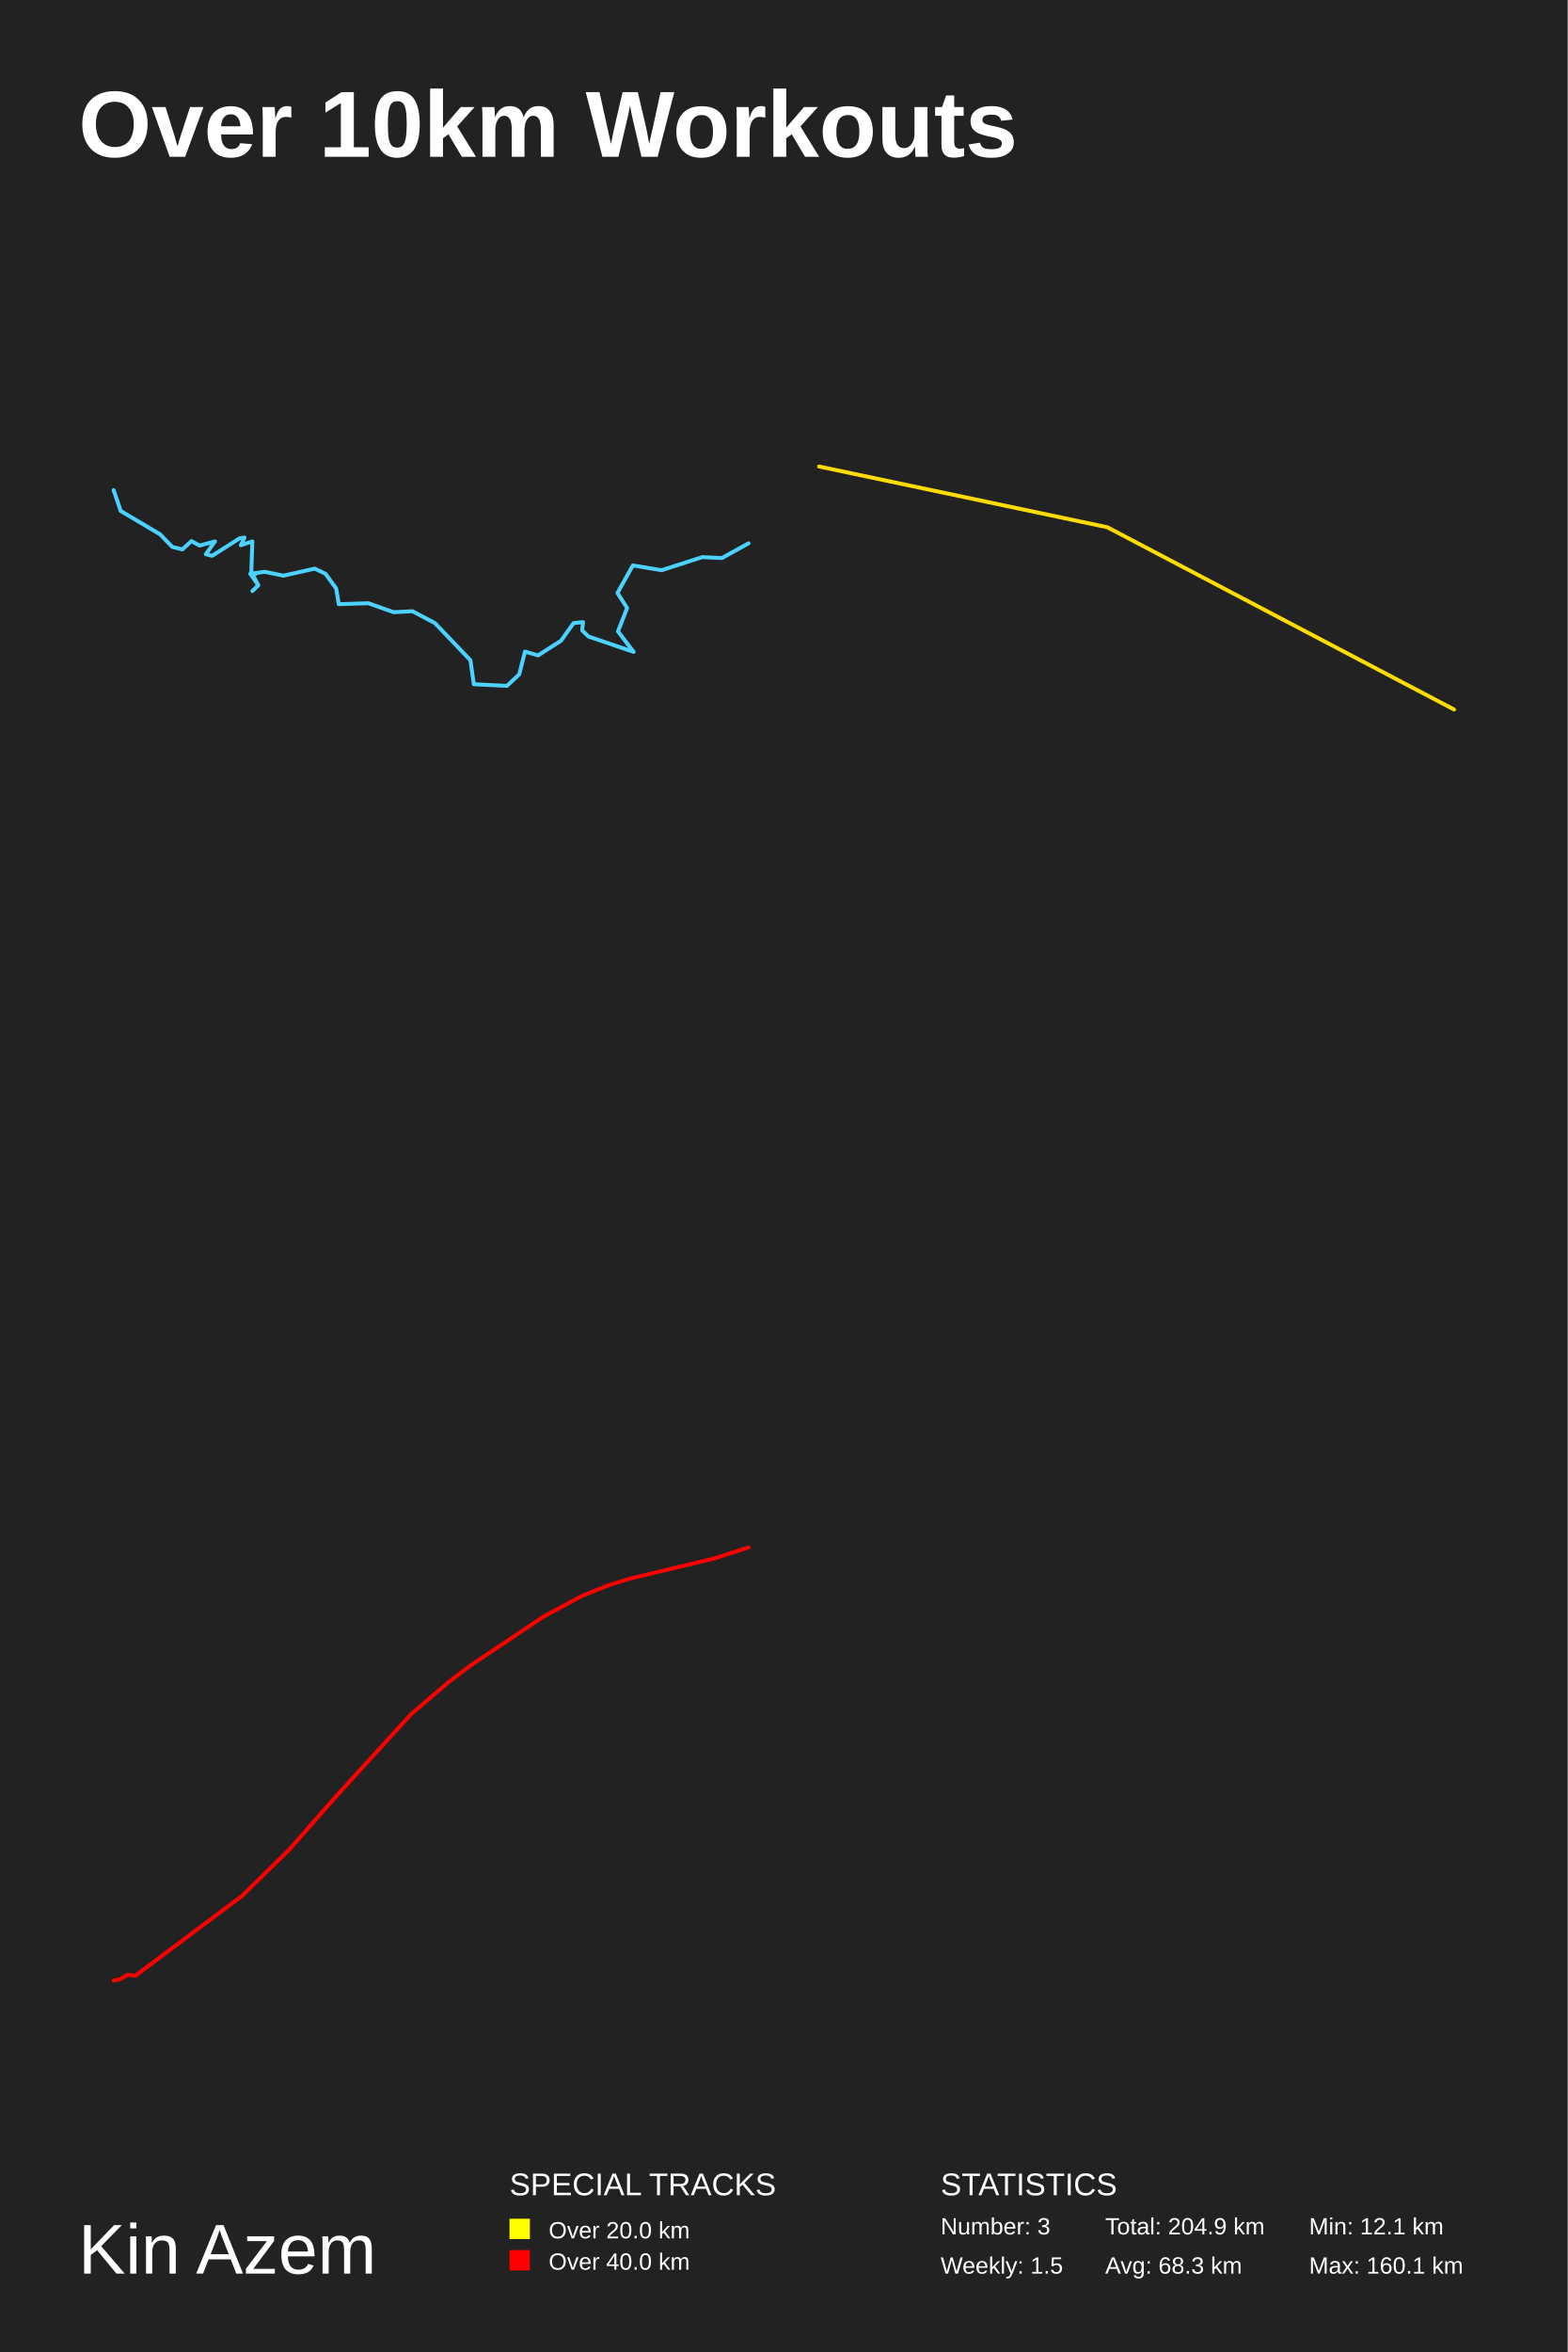
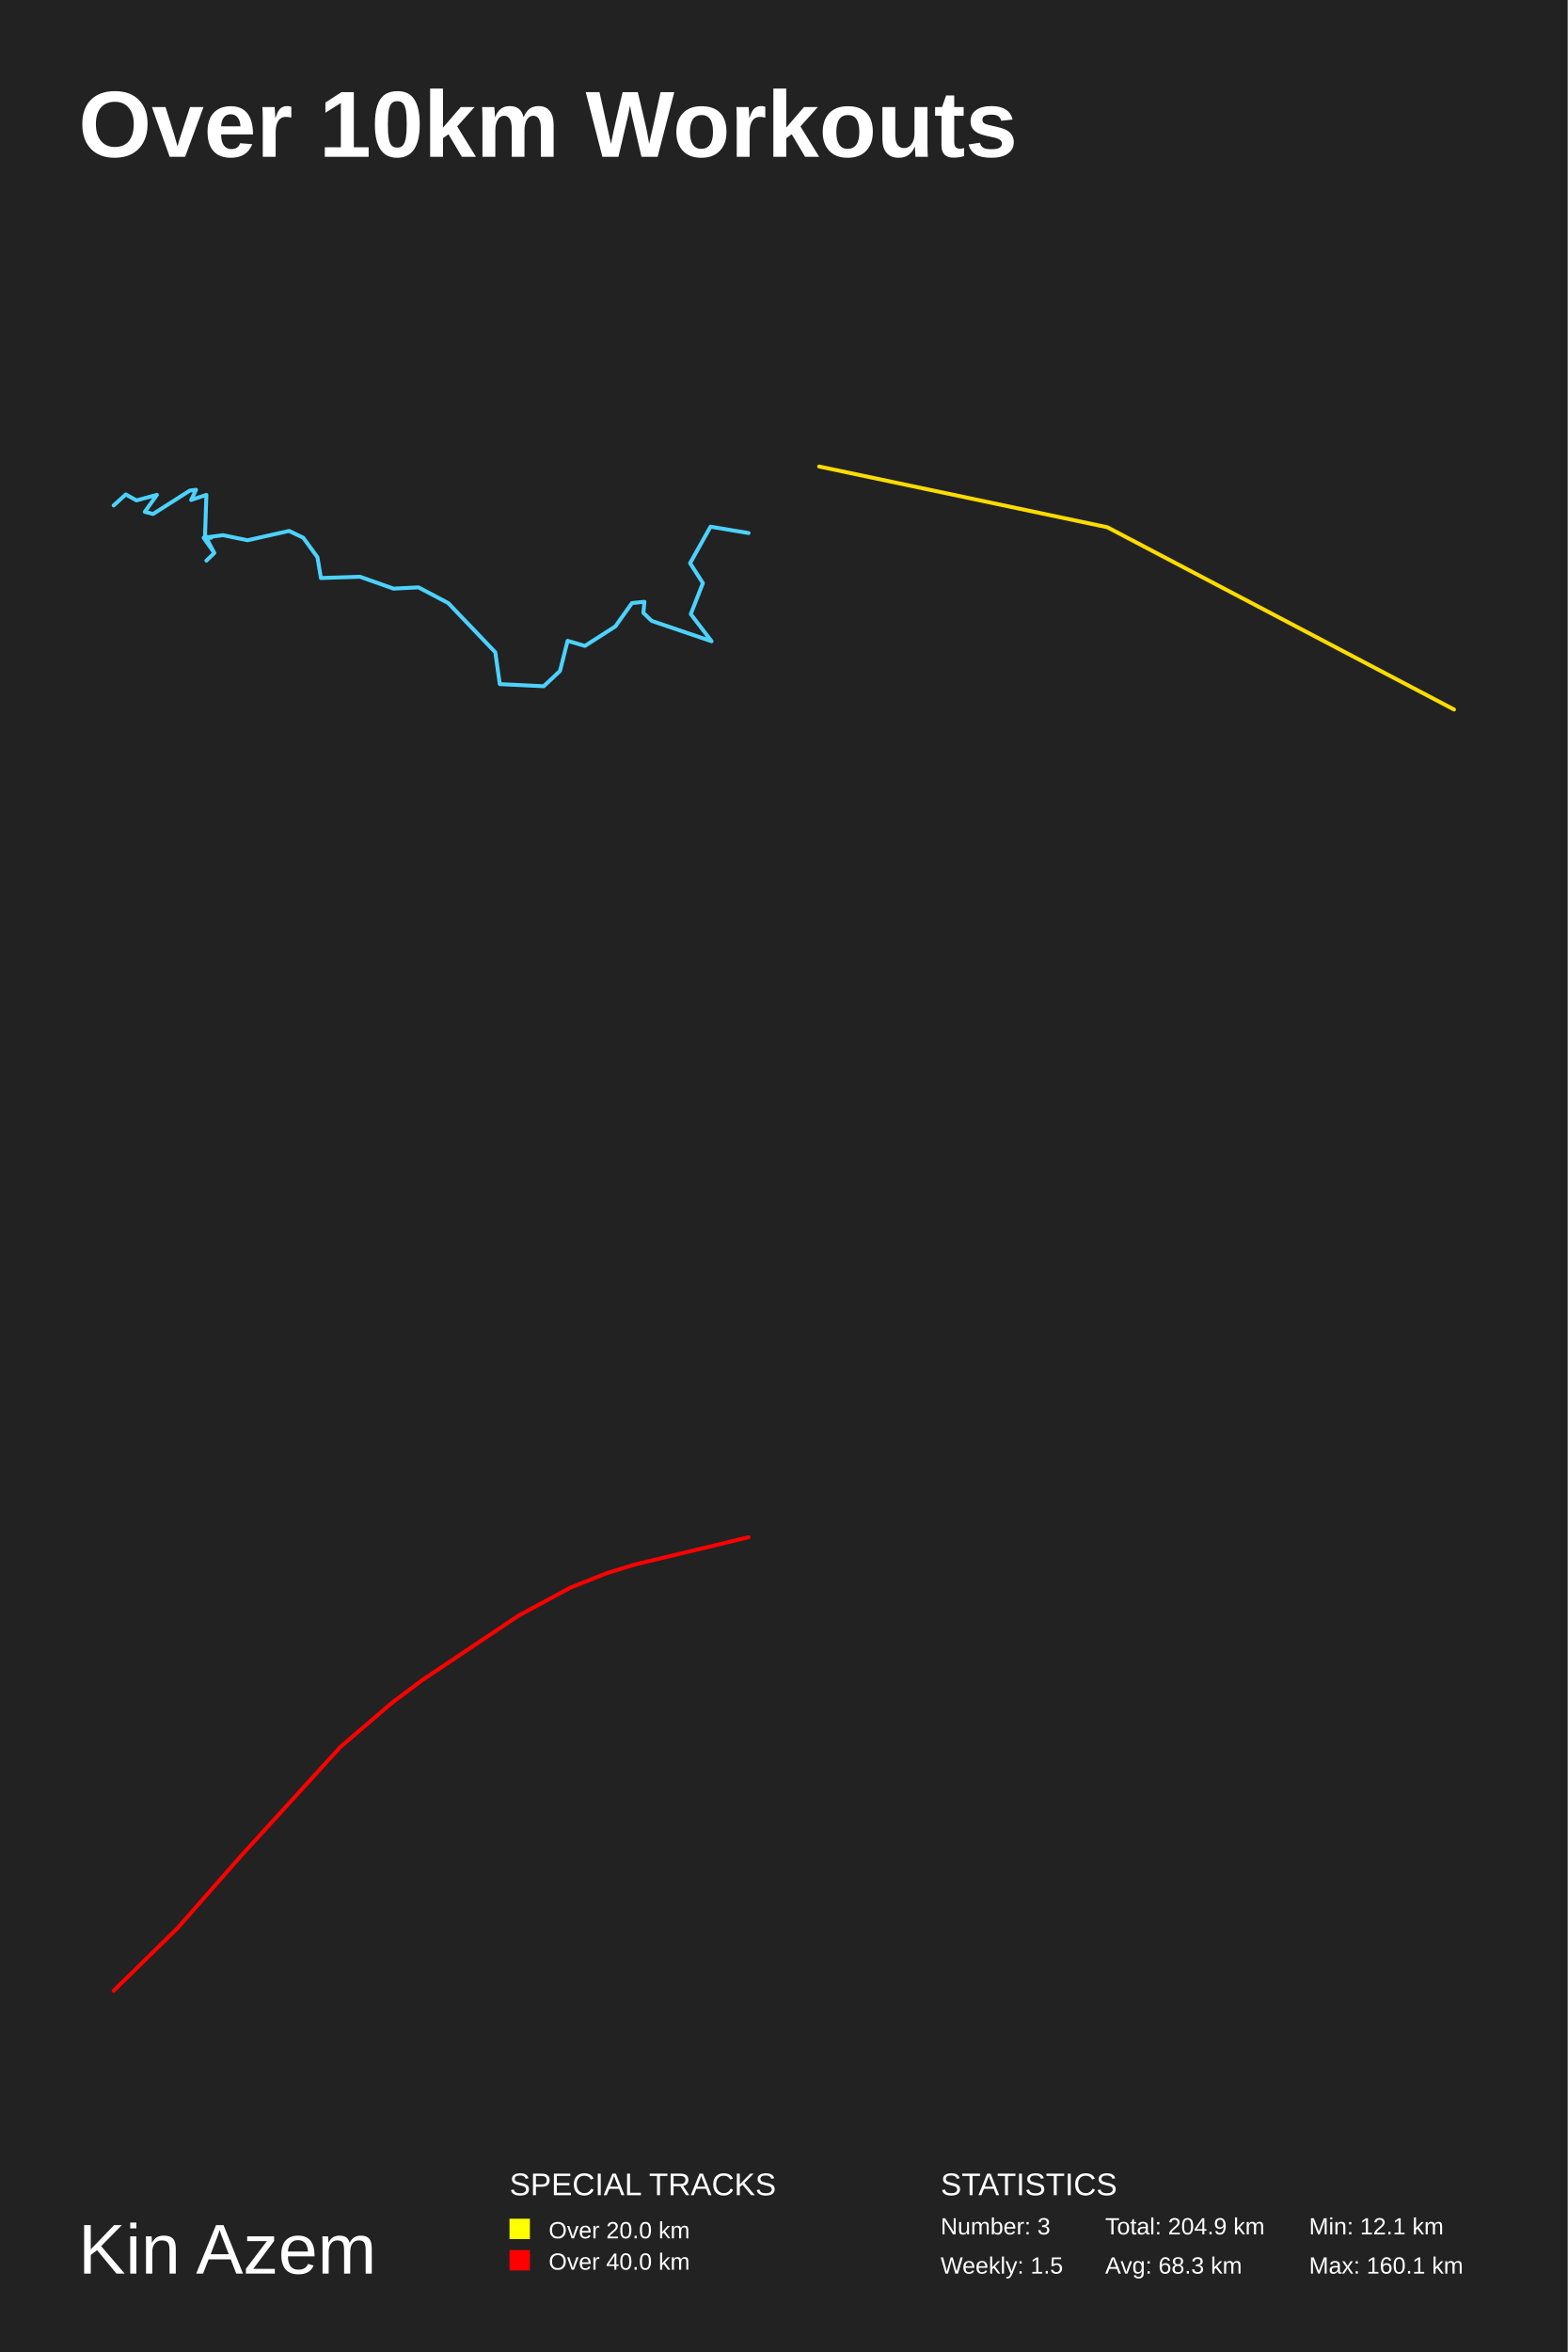
<svg xmlns="http://www.w3.org/2000/svg" baseProfile="full" height="300mm" version="1.1" viewBox="0,0,200,300" width="200mm">
  <defs />
  <rect fill="#222222" height="300" width="200" x="0" y="0" />
  <text fill="#FFFFFF" style="font-size:12px; font-family:Arial; font-weight:bold;" x="10" y="20">Over 10km Workouts</text>
  <text fill="#FFFFFF" style="font-size:9px; font-family:Arial" x="10" y="290">Kin Azem</text>
  <text fill="#FFFFFF" style="font-size:4px; font-family:Arial" x="65" y="280">SPECIAL TRACKS</text>
  <rect fill="yellow" height="2.6" width="2.6" x="65" y="283" />
  <text fill="#FFFFFF" style="font-size:3px; font-family:Arial" x="70" y="285.5">Over 20.0 km</text>
  <rect fill="red" height="2.6" width="2.6" x="65" y="287" />
  <text fill="#FFFFFF" style="font-size:3px; font-family:Arial" x="70" y="289.5">Over 40.0 km</text>
  <text fill="#FFFFFF" style="font-size:4px; font-family:Arial" x="120" y="280">STATISTICS</text>
  <text fill="#FFFFFF" style="font-size:3px; font-family:Arial" x="120" y="285">Number: 3</text>
  <text fill="#FFFFFF" style="font-size:3px; font-family:Arial" x="120" y="290">Weekly: 1.5</text>
  <text fill="#FFFFFF" style="font-size:3px; font-family:Arial" x="141" y="285">Total: 204.9 km</text>
  <text fill="#FFFFFF" style="font-size:3px; font-family:Arial" x="141" y="290">Avg: 68.3 km</text>
  <text fill="#FFFFFF" style="font-size:3px; font-family:Arial" x="167" y="285">Min: 12.1 km</text>
  <text fill="#FFFFFF" style="font-size:3px; font-family:Arial" x="167" y="290">Max: 160.1 km</text>
-   <polyline fill="none" opacity="1" points="95.5,69.301 92.101,71.18 89.602,71.058 84.405,72.733 80.739,72.12 78.774,75.633 80.006,77.554 78.84,80.536 80.839,83.15 75.075,81.189 74.275,80.413 74.375,79.351 73.176,79.474 71.577,81.72 68.644,83.6 66.978,83.109 66.245,86.01 64.679,87.481 60.448,87.276 60.015,84.212 55.483,79.474 52.618,77.962 50.219,78.085 46.987,76.941 43.222,77.063 42.888,75.062 41.522,73.182 40.156,72.529 36.158,73.427 33.792,72.937 31.926,73.182 32.959,74.653 32.193,75.388 32.959,74.653 32.193,73.223 32.659,73.182 32.059,73.06 32.193,69.056 30.727,69.546 31.193,68.566 30.593,68.648 27.061,70.894 26.262,70.69 27.428,69.056 25.462,69.587 24.429,69.015 23.263,70.077 21.964,69.751 20.431,68.157 15.4,65.175 14.5,62.519" stroke="#4dd2ff" stroke-dasharray="none" stroke-linecap="round" stroke-linejoin="round" stroke-width="0.5" />
+   <polyline fill="none" opacity="1" points="95.5,67.991 90.644,67.18 88.04,71.834 89.673,74.378 88.128,78.329 90.777,81.792 83.14,79.195 82.081,78.166 82.213,76.759 80.624,76.921 78.505,79.898 74.621,82.388 72.414,81.738 71.443,85.581 69.368,87.529 63.762,87.259 63.188,83.199 57.185,76.921 53.389,74.919 50.211,75.081 45.929,73.566 40.941,73.728 40.499,71.076 38.69,68.587 36.88,67.721 31.583,68.911 28.449,68.262 25.977,68.587 27.345,70.535 26.33,71.509 27.345,70.535 26.33,68.641 26.948,68.587 26.153,68.424 26.33,63.12 24.388,63.77 25.006,62.471 24.211,62.579 19.532,65.556 18.473,65.285 20.018,63.12 17.413,63.824 16.045,63.066 14.5,64.473" stroke="#4dd2ff" stroke-dasharray="none" stroke-linecap="round" stroke-linejoin="round" stroke-width="0.5" />
  <polyline fill="none" opacity="1" points="185.5,90.497 141.273,67.252 104.5,59.503" stroke="#ffdc00" stroke-dasharray="none" stroke-linecap="round" stroke-linejoin="round" stroke-width="0.5" />
-   <polyline fill="none" opacity="1" points="95.5,197.376 91.16,198.77 80.32,201.368 77.665,202.192 74.231,203.561 69.343,206.197 60.178,212.331 57.27,214.511 52.403,218.68 42.922,229.071 36.928,235.888 30.881,241.817 17.271,252.003 16.301,251.889 15.28,252.459 14.5,252.624" stroke="red" stroke-dasharray="none" stroke-linecap="round" stroke-linejoin="round" stroke-width="0.5" />
+   <polyline fill="none" opacity="1" points="95.5,196.077 80.934,199.569 77.366,200.676 72.751,202.515 66.183,206.058 53.868,214.3 49.961,217.229 43.42,222.832 30.68,236.795 22.625,245.955 14.5,253.923" stroke="red" stroke-dasharray="none" stroke-linecap="round" stroke-linejoin="round" stroke-width="0.5" />
</svg>
